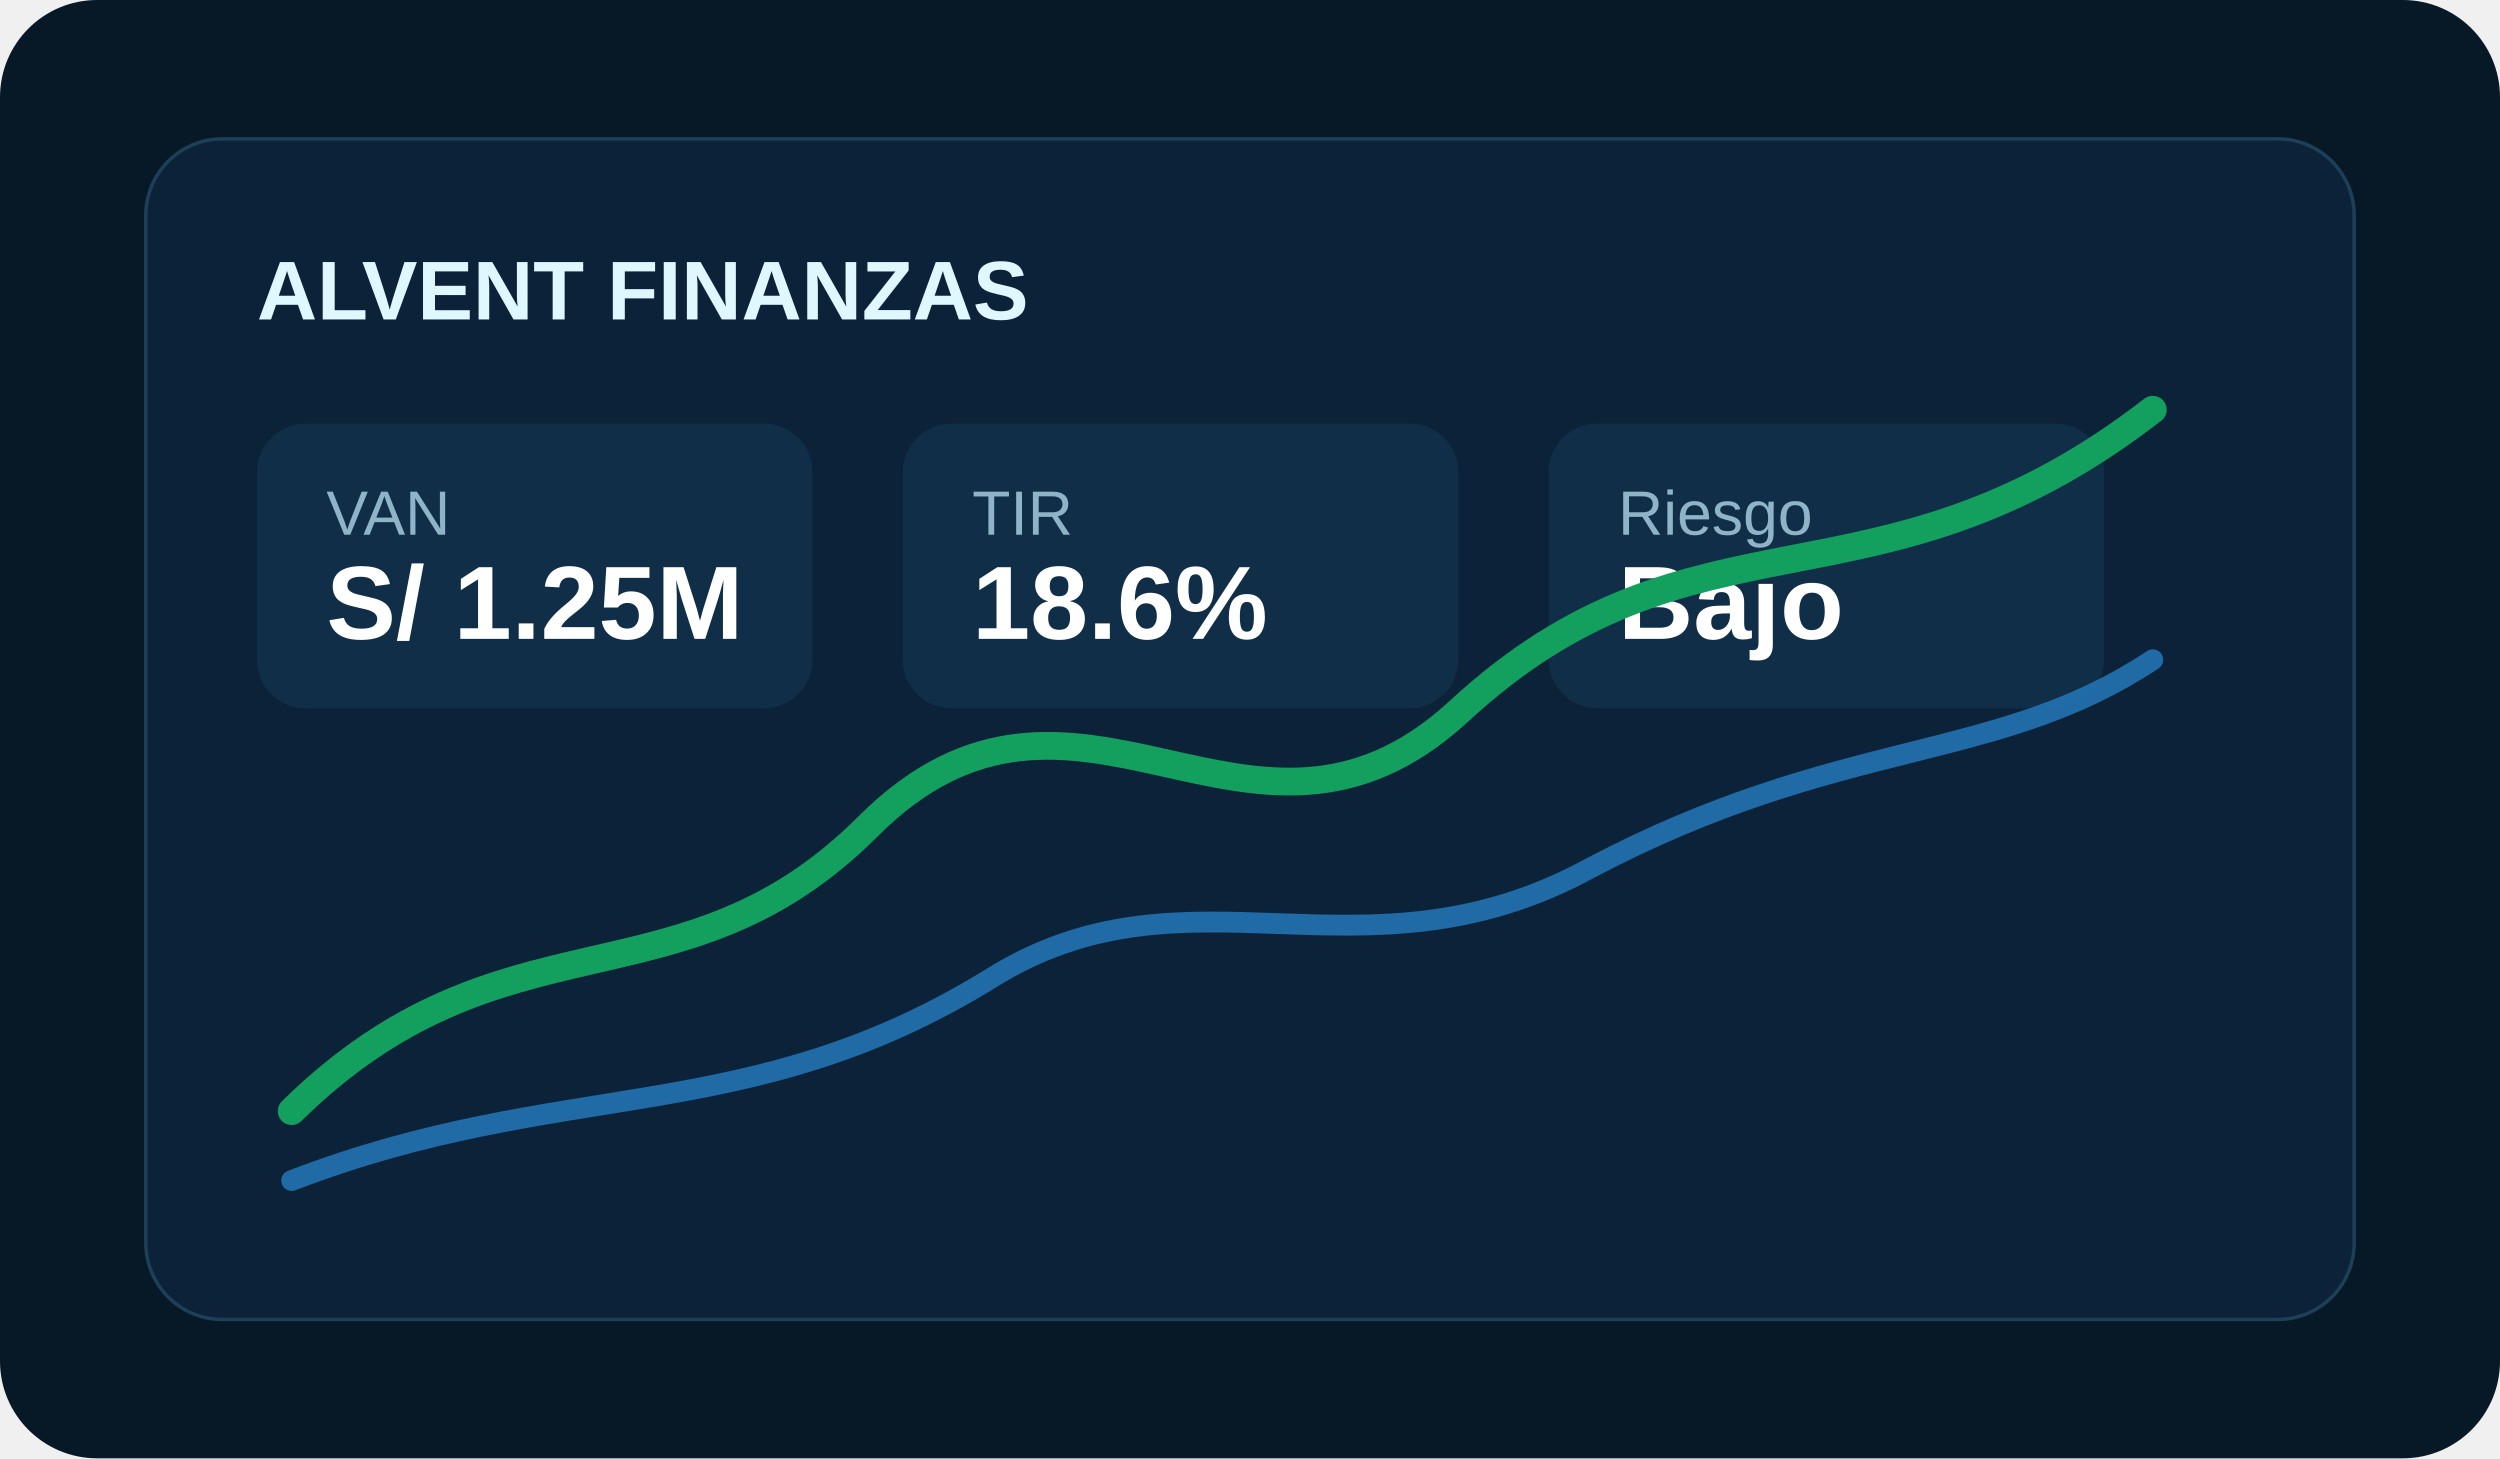
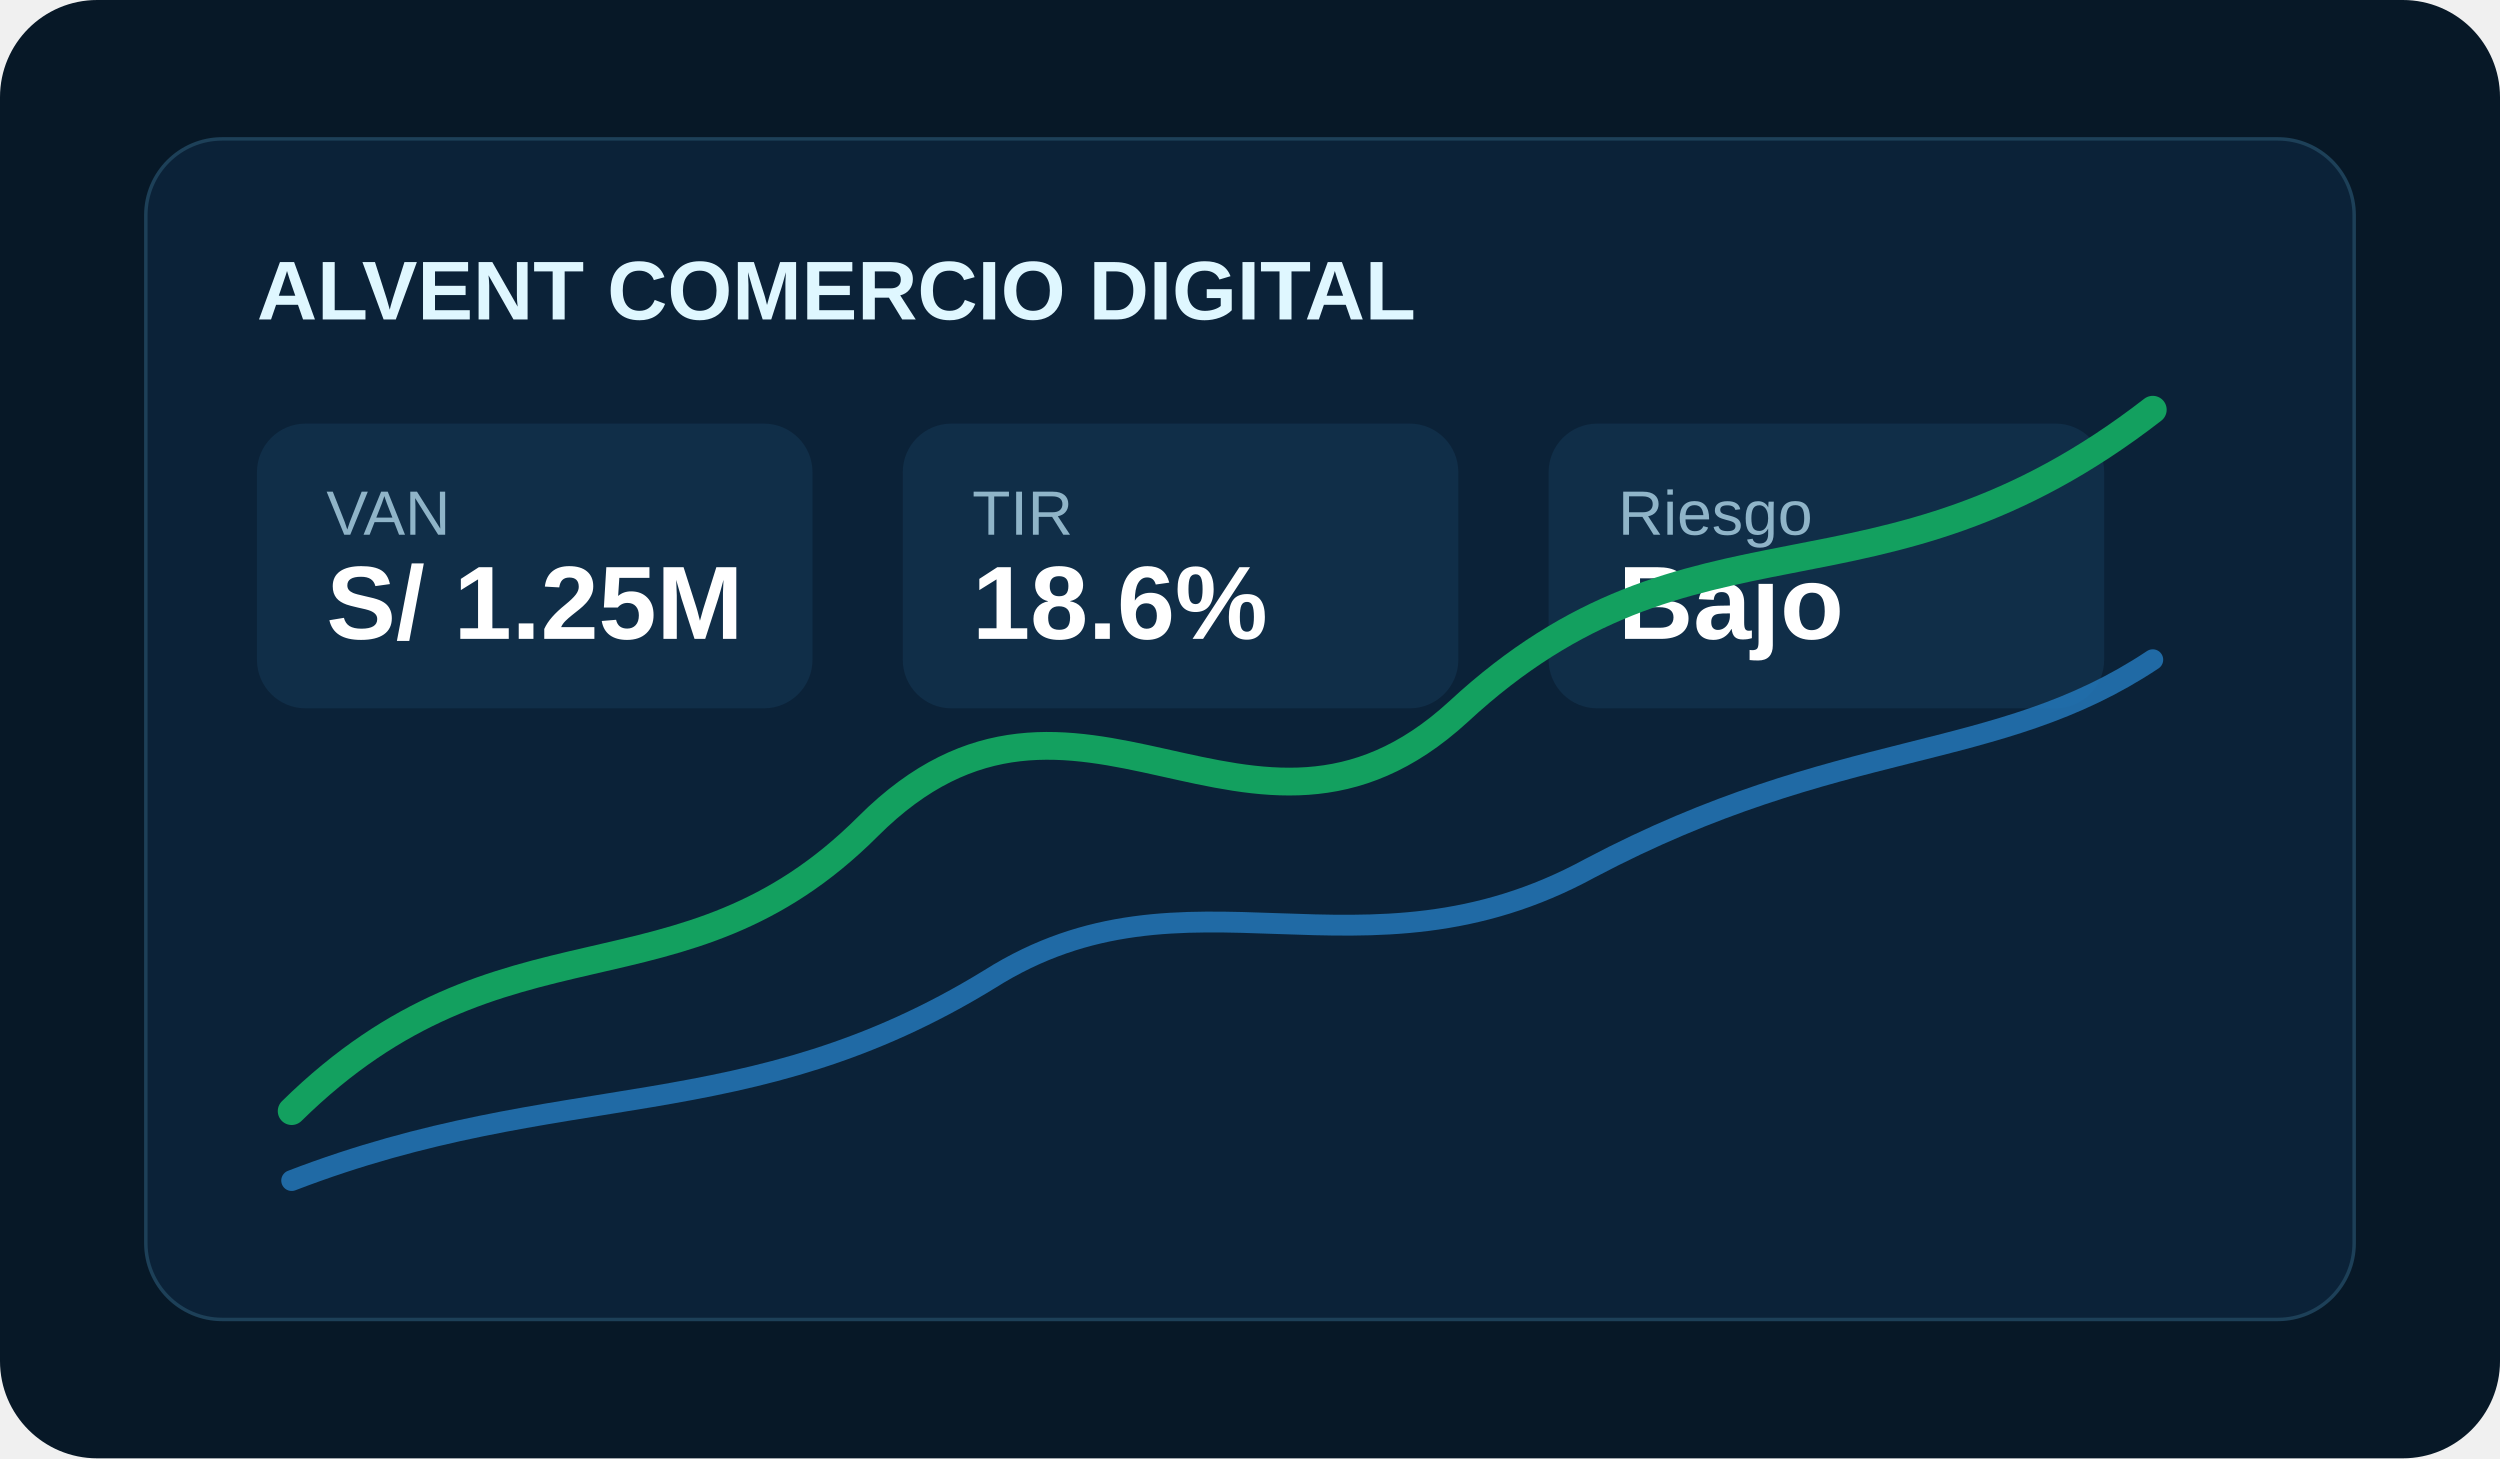
<svg xmlns="http://www.w3.org/2000/svg" viewBox="0 0 720 420">
  <rect width="720" height="420" rx="28" fill="#071827" />
  <rect x="42" y="40" width="636" height="340" rx="22" fill="#0b2238" stroke="#1d4058" />
-   <text x="74" y="92" fill="#dff7ff" font-family="Arial" font-size="24" font-weight="700">ALVENT FINANZAS</text>
+   <text x="74" y="92" fill="#dff7ff" font-family="Arial" font-size="24" font-weight="700">ALVENT COMERCIO DIGITAL</text>
  <rect x="74" y="122" width="160" height="82" rx="14" fill="#102e48" />
  <rect x="260" y="122" width="160" height="82" rx="14" fill="#102e48" />
  <rect x="446" y="122" width="160" height="82" rx="14" fill="#102e48" />
  <text x="94" y="154" fill="#8fb4c8" font-family="Arial" font-size="18">VAN</text>
  <text x="94" y="184" fill="#fff" font-family="Arial" font-size="30" font-weight="700">S/ 1.25M</text>
  <text x="280" y="154" fill="#8fb4c8" font-family="Arial" font-size="18">TIR</text>
  <text x="280" y="184" fill="#fff" font-family="Arial" font-size="30" font-weight="700">18.6%</text>
  <text x="466" y="154" fill="#8fb4c8" font-family="Arial" font-size="18">Riesgo</text>
  <text x="466" y="184" fill="#fff" font-family="Arial" font-size="30" font-weight="700">Bajo</text>
  <path d="M84 320 C145 260 196 292 250 238 C310 178 360 260 420 205 C488 142 540 180 620 118" fill="none" stroke="#13a05f" stroke-width="8" stroke-linecap="round" />
  <path d="M84 340 C162 310 215 325 285 282 C342 246 392 286 458 250 C530 212 575 220 620 190" fill="none" stroke="#2377b8" stroke-width="6" stroke-linecap="round" opacity=".85" />
</svg>
